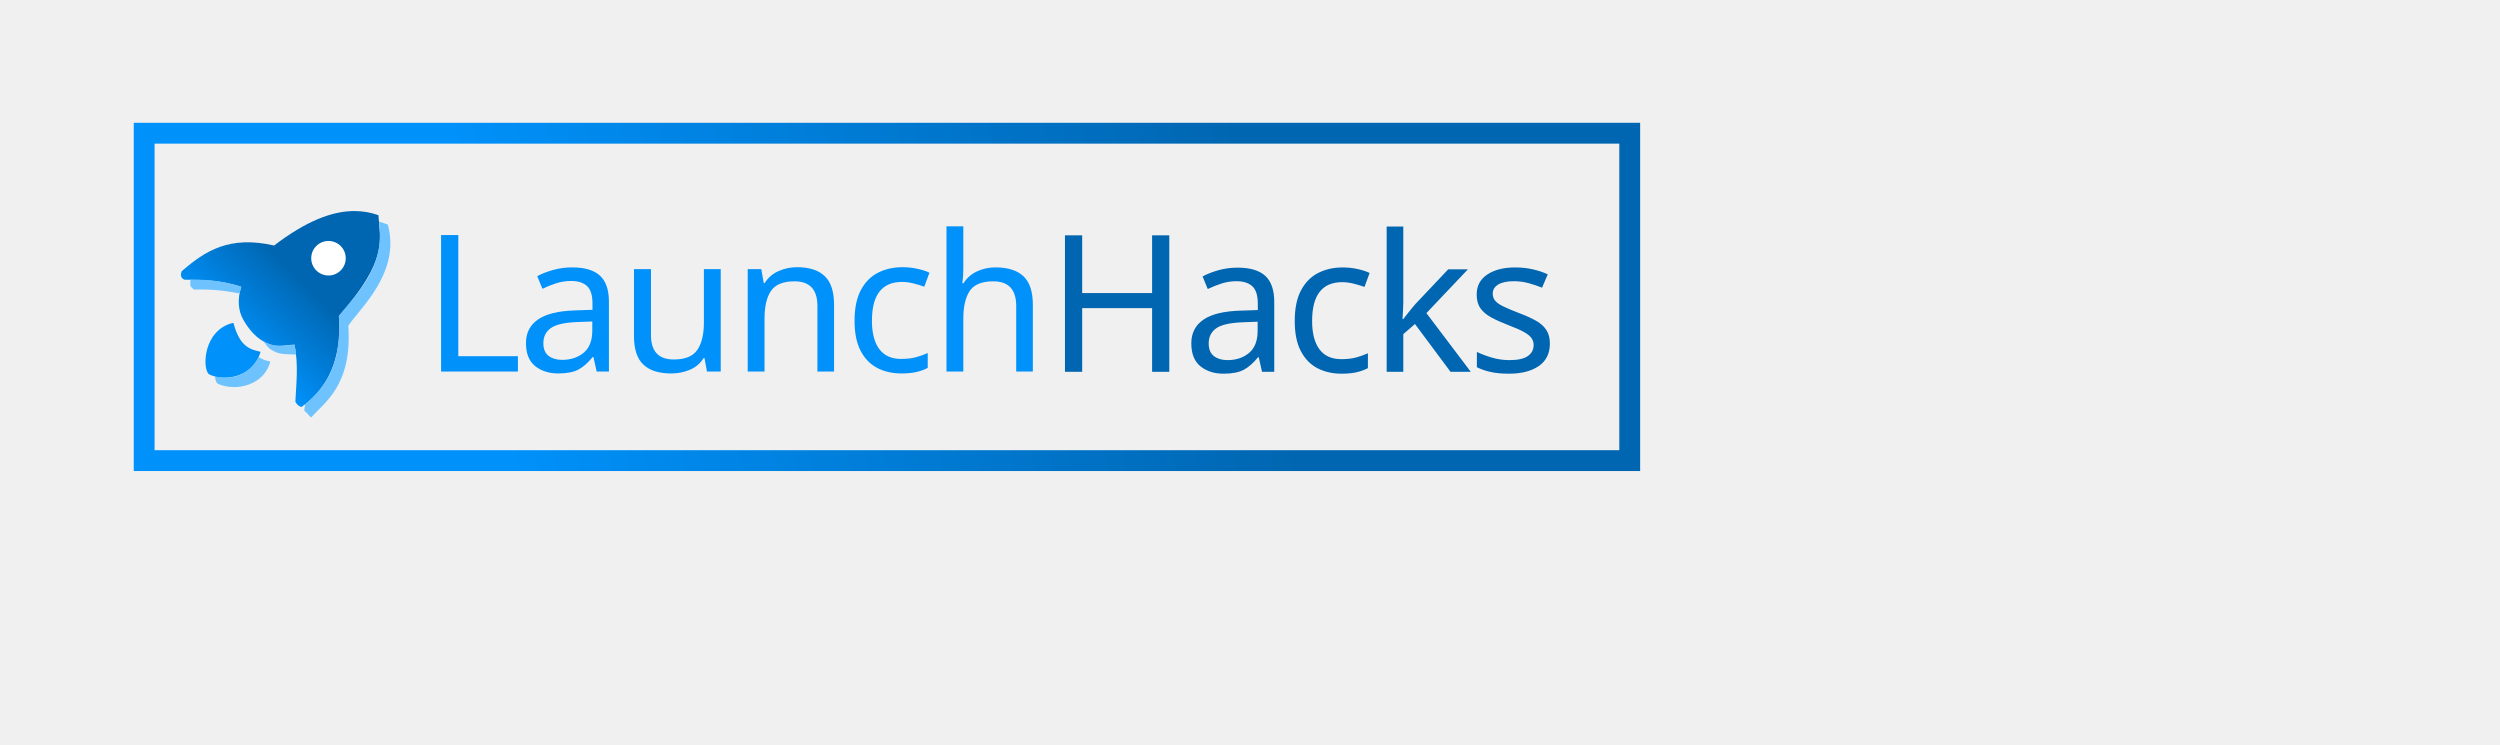
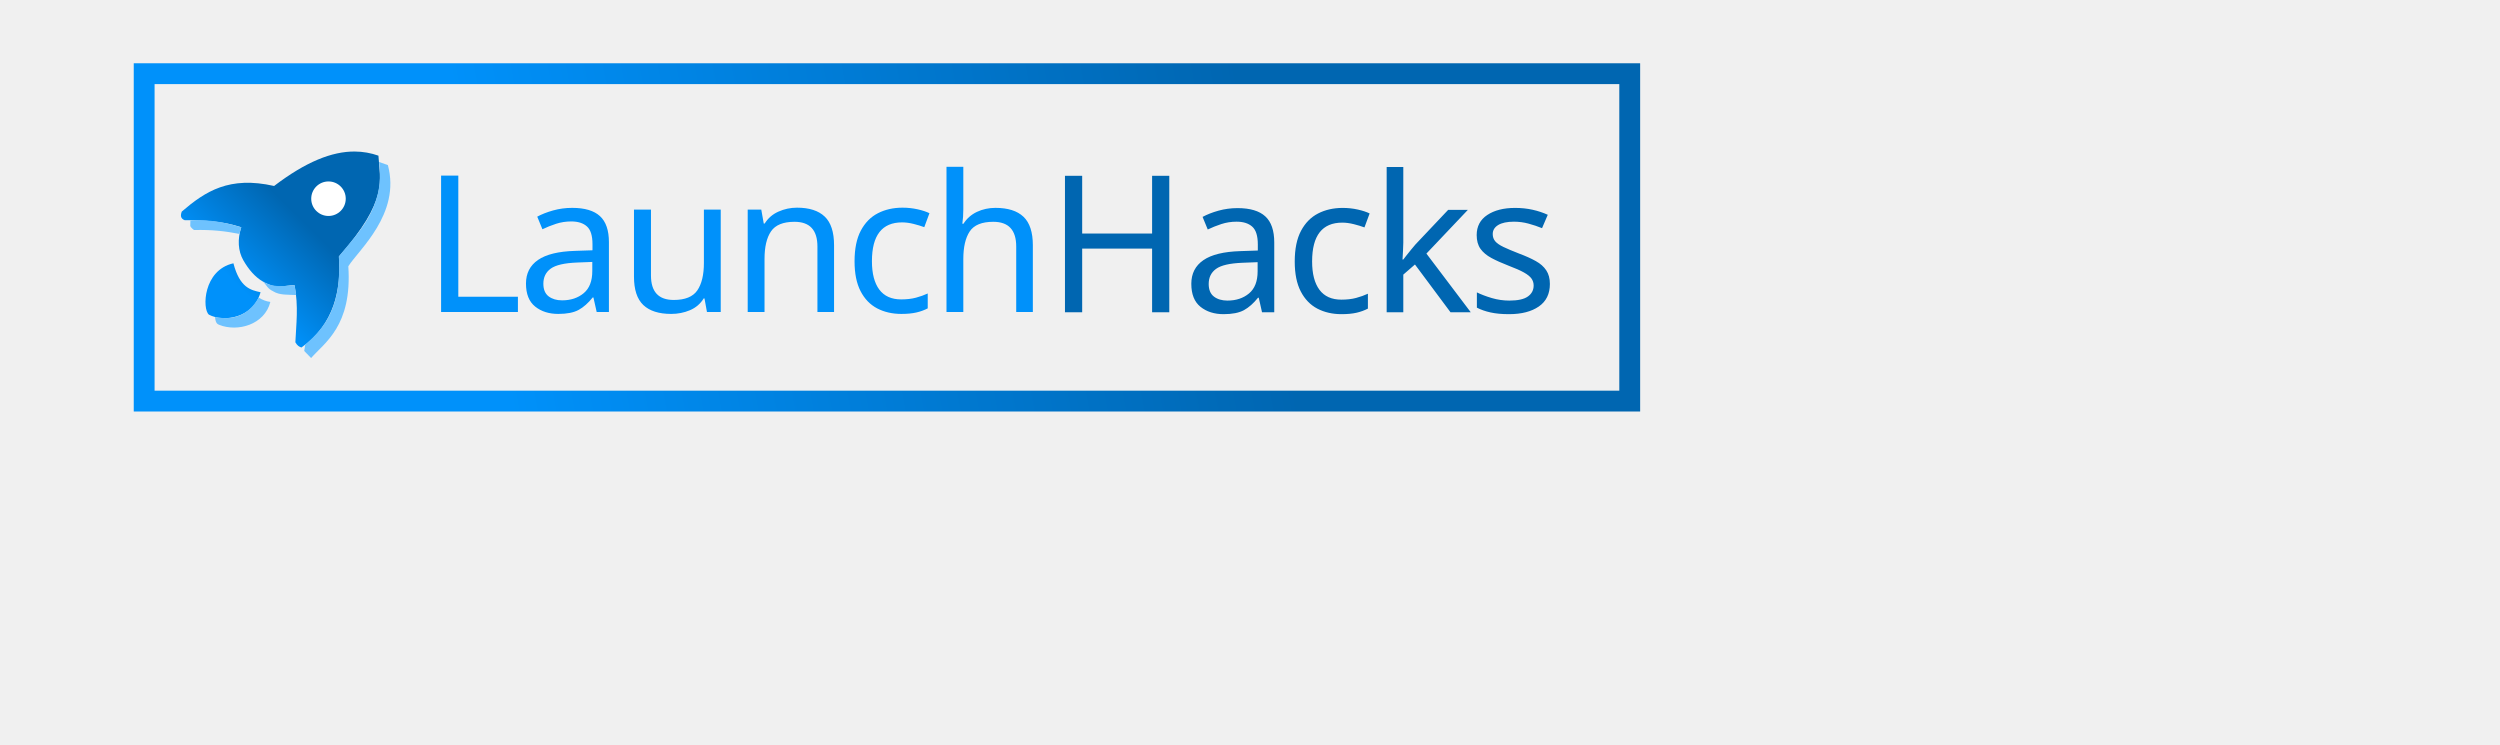
- <svg xmlns="http://www.w3.org/2000/svg" xmlns:xlink="http://www.w3.org/1999/xlink" viewBox="0 0 840 250" version="1.1" id="SJauvf5eQ">
+ <svg xmlns="http://www.w3.org/2000/svg" xmlns:xlink="http://www.w3.org/1999/xlink" viewBox="0 20 840 250" version="1.1" id="SJauvf5eQ">
  <style>@-webkit-keyframes BJD6uwzcxX_Animation{0%{opacity: 0;}59.09%{opacity: 0;}100%{opacity: 1;}}@keyframes BJD6uwzcxX_Animation{0%{opacity: 0;}59.09%{opacity: 0;}100%{opacity: 1;}}@-webkit-keyframes r1HpOwMqx7_Animation{0%{opacity: 0;}31.82%{opacity: 0;}100%{opacity: 1;}}@keyframes r1HpOwMqx7_Animation{0%{opacity: 0;}31.82%{opacity: 0;}100%{opacity: 1;}}@-webkit-keyframes SJNaOwz9gQ_ryTxtf9xQ_Animation{7.58%{-webkit-transform: translate(-25px, 25px);transform: translate(-25px, 25px);}31.82%{-webkit-transform: translate(0px, 0px);transform: translate(0px, 0px);}59.09%{-webkit-transform: translate(0px, 0px);transform: translate(0px, 0px);}100%{-webkit-transform: translate(0px, 0px);transform: translate(0px, 0px);}0%{-webkit-transform: translate(-25px, 25px);transform: translate(-25px, 25px);}}@keyframes SJNaOwz9gQ_ryTxtf9xQ_Animation{7.58%{-webkit-transform: translate(-25px, 25px);transform: translate(-25px, 25px);}31.82%{-webkit-transform: translate(0px, 0px);transform: translate(0px, 0px);}59.09%{-webkit-transform: translate(0px, 0px);transform: translate(0px, 0px);}100%{-webkit-transform: translate(0px, 0px);transform: translate(0px, 0px);}0%{-webkit-transform: translate(-25px, 25px);transform: translate(-25px, 25px);}}@-webkit-keyframes SJNaOwz9gQ_HynxFf9xX_Animation{7.58%{-webkit-transform: scale(0.1, 0.1);transform: scale(0.1, 0.1);}31.82%{-webkit-transform: scale(1.1, 1.1);transform: scale(1.1, 1.1);}59.09%{-webkit-transform: scale(0.64, 0.64);transform: scale(0.64, 0.64);}100%{-webkit-transform: scale(1, 1);transform: scale(1, 1);}0%{-webkit-transform: scale(0.1, 0.1);transform: scale(0.1, 0.1);}}@keyframes SJNaOwz9gQ_HynxFf9xX_Animation{7.58%{-webkit-transform: scale(0.1, 0.1);transform: scale(0.1, 0.1);}31.82%{-webkit-transform: scale(1.1, 1.1);transform: scale(1.1, 1.1);}59.09%{-webkit-transform: scale(0.64, 0.64);transform: scale(0.64, 0.64);}100%{-webkit-transform: scale(1, 1);transform: scale(1, 1);}0%{-webkit-transform: scale(0.1, 0.1);transform: scale(0.1, 0.1);}}@-webkit-keyframes S1Q6uvf5lX_ByDiOGcxX_Animation{0%{-webkit-transform: scale(0, 0);transform: scale(0, 0);}31.82%{-webkit-transform: scale(1.1, 1.1);transform: scale(1.1, 1.1);}59.09%{-webkit-transform: scale(1, 1);transform: scale(1, 1);}100%{-webkit-transform: scale(1, 1);transform: scale(1, 1);}}@keyframes S1Q6uvf5lX_ByDiOGcxX_Animation{0%{-webkit-transform: scale(0, 0);transform: scale(0, 0);}31.82%{-webkit-transform: scale(1.1, 1.1);transform: scale(1.1, 1.1);}59.09%{-webkit-transform: scale(1, 1);transform: scale(1, 1);}100%{-webkit-transform: scale(1, 1);transform: scale(1, 1);}}@-webkit-keyframes ByGT_PMqgm_SyaI_MqxX_Animation{0%{-webkit-transform: scale(0, 0);transform: scale(0, 0);}31.82%{-webkit-transform: scale(1.1, 1.1);transform: scale(1.1, 1.1);}59.09%{-webkit-transform: scale(1, 1);transform: scale(1, 1);}100%{-webkit-transform: scale(1, 1);transform: scale(1, 1);}}@keyframes ByGT_PMqgm_SyaI_MqxX_Animation{0%{-webkit-transform: scale(0, 0);transform: scale(0, 0);}31.82%{-webkit-transform: scale(1.1, 1.1);transform: scale(1.1, 1.1);}59.09%{-webkit-transform: scale(1, 1);transform: scale(1, 1);}100%{-webkit-transform: scale(1, 1);transform: scale(1, 1);}}@-webkit-keyframes S1-TOPfqx7_BJ7iqMceQ_Animation{0%{-webkit-transform: translate(20px, 0px);transform: translate(20px, 0px);}100%{-webkit-transform: translate(20px, 0px);transform: translate(20px, 0px);}}@keyframes S1-TOPfqx7_BJ7iqMceQ_Animation{0%{-webkit-transform: translate(20px, 0px);transform: translate(20px, 0px);}100%{-webkit-transform: translate(20px, 0px);transform: translate(20px, 0px);}}@-webkit-keyframes S1-TOPfqx7_HyUF5M9lX_Animation{0%{-webkit-transform: scale(0.7, 0.7);transform: scale(0.7, 0.7);}100%{-webkit-transform: scale(0.7, 0.7);transform: scale(0.7, 0.7);}}@keyframes S1-TOPfqx7_HyUF5M9lX_Animation{0%{-webkit-transform: scale(0.7, 0.7);transform: scale(0.7, 0.7);}100%{-webkit-transform: scale(0.7, 0.7);transform: scale(0.7, 0.7);}}#SJauvf5eQ *{-webkit-animation-duration: 2.2s;animation-duration: 2.2s;-webkit-animation-timing-function: cubic-bezier(0, 0, 1, 1);animation-timing-function: cubic-bezier(0, 0, 1, 1);}#ByGT_PMqgm{fill: url(#linearGradient4638);fill-opacity: 1;stroke: none;stroke-width: 0.265px;stroke-linecap: butt;stroke-linejoin: miter;stroke-opacity: 1;}#S1Q6uvf5lX{fill: #66bfff;fill-opacity: 0.941;stroke: none;stroke-width: 0.265px;stroke-linecap: butt;stroke-linejoin: miter;stroke-opacity: 1;}#SJNaOwz9gQ{opacity: 1;fill: #ffffff;fill-opacity: 1;stroke: none;stroke-width: 0.265;stroke-opacity: 1;}#r1HpOwMqx7{font-style: normal;font-variant: normal;font-weight: normal;font-stretch: normal;font-size: 97.014px;line-height: 1.25;font-family: 'poiret one';-inkscape-font-specification: 'poiret one';letter-spacing: -2.646px;word-spacing: 0px;fill: #0091fa;fill-opacity: 1;stroke: none;stroke-width: 0.265;-webkit-animation-name: r1HpOwMqx7_Animation;animation-name: r1HpOwMqx7_Animation;-webkit-transform-origin: 50% 50%;transform-origin: 50% 50%;transform-box: fill-box;opacity: 1;}#ByIadwzceX{font-style: normal;font-variant: normal;font-weight: normal;font-stretch: normal;font-size: 91.722px;font-family: quicksand;-inkscape-font-specification: quicksand;letter-spacing: -2.646px;stroke-width: 0.265;fill: #0091fa;fill-opacity: 1;}#BJD6uwzcxX{font-style: normal;font-variant: normal;font-weight: normal;font-stretch: normal;font-size: 97.014px;line-height: 0;font-family: quicksand;-inkscape-font-specification: quicksand;letter-spacing: -2.646px;word-spacing: 0px;fill: #0066b1;fill-opacity: 1;stroke: none;stroke-width: 0.265;-webkit-animation-name: BJD6uwzcxX_Animation;animation-name: BJD6uwzcxX_Animation;-webkit-transform-origin: 50% 50%;transform-origin: 50% 50%;transform-box: fill-box;opacity: 1;}#HyuTdwG9x7{font-style: normal;font-variant: normal;font-weight: normal;font-stretch: normal;font-size: 91.722px;line-height: 0;font-family: quicksand;-inkscape-font-specification: quicksand;letter-spacing: -2.646px;fill: #0066b1;fill-opacity: 1;stroke-width: 0.265;}#S1F6_wM5lX{opacity: 1;fill: none;fill-opacity: 1;stroke: url(#linearGradient867);stroke-width: 10;stroke-miterlimit: 4;stroke-dasharray: none;stroke-opacity: 1;}#H1qauvzqg7{opacity: 1;fill: #ffffff;fill-opacity: 1;stroke: none;stroke-width: 10;stroke-miterlimit: 4;stroke-dasharray: none;stroke-opacity: 1;visibility: hidden;}#S1-TOPfqx7_HyUF5M9lX{-webkit-animation-name: S1-TOPfqx7_HyUF5M9lX_Animation;animation-name: S1-TOPfqx7_HyUF5M9lX_Animation;-webkit-transform-origin: 50% 50%;transform-origin: 50% 50%;transform-box: fill-box;-webkit-transform: scale(0.7, 0.7);transform: scale(0.7, 0.7);}#S1-TOPfqx7_BJ7iqMceQ{-webkit-animation-name: S1-TOPfqx7_BJ7iqMceQ_Animation;animation-name: S1-TOPfqx7_BJ7iqMceQ_Animation;-webkit-transform-origin: 50% 50%;transform-origin: 50% 50%;transform-box: fill-box;-webkit-transform: translate(20px, 0px);transform: translate(20px, 0px);}#ByGT_PMqgm_SyaI_MqxX{-webkit-animation-name: ByGT_PMqgm_SyaI_MqxX_Animation;animation-name: ByGT_PMqgm_SyaI_MqxX_Animation;-webkit-transform-origin: 50% 50%;transform-origin: 50% 50%;transform-box: fill-box;-webkit-transform: scale(1, 1);transform: scale(1, 1);}#S1Q6uvf5lX_ByDiOGcxX{-webkit-animation-name: S1Q6uvf5lX_ByDiOGcxX_Animation;animation-name: S1Q6uvf5lX_ByDiOGcxX_Animation;-webkit-transform-origin: 50% 50%;transform-origin: 50% 50%;transform-box: fill-box;-webkit-transform: scale(1, 1);transform: scale(1, 1);}#SJNaOwz9gQ_HynxFf9xX{-webkit-animation-name: SJNaOwz9gQ_HynxFf9xX_Animation;animation-name: SJNaOwz9gQ_HynxFf9xX_Animation;-webkit-transform-origin: 50% 50%;transform-origin: 50% 50%;transform-box: fill-box;-webkit-transform: scale(1, 1);transform: scale(1, 1);}#SJNaOwz9gQ_ryTxtf9xQ{-webkit-animation-name: SJNaOwz9gQ_ryTxtf9xQ_Animation;animation-name: SJNaOwz9gQ_ryTxtf9xQ_Animation;-webkit-transform-origin: 50% 50%;transform-origin: 50% 50%;transform-box: fill-box;-webkit-transform: translate(0px, 0px);transform: translate(0px, 0px);}#H1qauvzqg7_H1bKDzqg7{-webkit-transform-origin: 50% 50%;transform-origin: 50% 50%;transform-box: fill-box;-webkit-transform: translate(275px, 0px);transform: translate(275px, 0px);}#H1qauvzqg7_Hk8aqG9gQ{-webkit-transform-origin: 50% 50%;transform-origin: 50% 50%;transform-box: fill-box;-webkit-transform: scale(0, 1);transform: scale(0, 1);}</style>
  <defs id="defs2">
    <linearGradient id="linearGradient4636">
      <stop style="stop-color:#0091fa;stop-opacity:1" offset="0" id="stop4632" />
      <stop style="stop-color:#0066b1;stop-opacity:1" offset="1" id="stop4634" />
    </linearGradient>
    <linearGradient xlink:href="#linearGradient4636" id="linearGradient4638" x1="79.519" y1="157.289" x2="110.573" y2="126.132" gradientUnits="userSpaceOnUse" gradientTransform="translate(6.425595,8.693452)" />
    <linearGradient xlink:href="#linearGradient4636" id="linearGradient867" x1="209.042" y1="185.777" x2="575.888" y2="117.929" gradientUnits="userSpaceOnUse" />
  </defs>
  <g id="S1-TOPfqx7_BJ7iqMceQ" data-animator-group="true" data-animator-type="0">
    <g id="S1-TOPfqx7_HyUF5M9lX" data-animator-group="true" data-animator-type="2">
      <g id="S1-TOPfqx7">
        <g id="ByGT_PMqgm_SyaI_MqxX" data-animator-group="true" data-animator-type="2">
          <path d="m 141.72,101.302 c -10.981,-0.062 -23.514,4.945 -38.722,16.537 -21.55,-4.882 -32.988,2.571 -44.318,12.285 -0.67,1.836 -0.678,3.327 1.417,4.157 9.154,-0.087 18.302,0.431 27.147,3.379 -1.867,5.658 -1.611,11.355 1.012,15.898 2.476,4.287 5.525,7.976 9.45,10.206 6.808,3.868 9.71,1.712 15.119,1.701 1.946,10.435 0.766,18.636 0.378,27.404 0.921,1.648 1.887,2.186 2.929,2.504 15.835,-11.116 19.135,-28.14 17.954,-43.703 24.029,-27.173 19.615,-36.538 18.993,-48.381 -3.619,-1.277 -7.388,-1.962 -11.36,-1.985 z m -58.255,53.651 c -14.537,3.251 -15.032,21.968 -11.759,24.656 7.078,3.774 21.297,1.677 24.789,-10.757 -4.647,-1.046 -9.946,-2.068 -13.03,-13.898 z" id="ByGT_PMqgm" />
        </g>
        <g id="S1Q6uvf5lX_ByDiOGcxX" data-animator-group="true" data-animator-type="2">
          <path d="m 153.364,106.311 c 3.262,22.517 -11.725,35.592 -19.277,45.357 1.355,24.042 -6.459,33.889 -16.159,42.333 l -0.472,3.024 3.307,3.402 c 6.414,-7.368 19.773,-15.35 17.859,-44.034 4.819,-7.78 25.285,-25.078 18.993,-48.57 z m -86.788,27.936 c -1.22,0.001 -2.472,0.041 -3.756,0.127 l -0.067,2.539 c 0.062,0.87 1.805,2.072 1.805,2.072 8.609,-0.21 15.054,0.544 21.782,1.871 l 0.905,-3.195 c -5.189,-1.534 -12.132,-3.422 -20.669,-3.413 z m 31.123,29.46 c 1.567,1.595 2.037,3.372 4.944,4.744 2.923,1.856 7.088,1.538 10.958,1.737 l -0.775,-4.724 c -6.647,0.67 -11.312,0.874 -15.128,-1.758 z m -2.082,7.699 c -7.359,12.691 -18.254,9.585 -20.966,9.366 0.23,2.764 1.03,3.339 1.89,3.685 8.93,3.634 21.917,-0.045 24.663,-10.961 -1.951,-0.251 -3.813,-0.949 -5.587,-2.09 z" id="S1Q6uvf5lX" />
        </g>
        <g id="SJNaOwz9gQ_ryTxtf9xQ" data-animator-group="true" data-animator-type="0">
          <g id="SJNaOwz9gQ_HynxFf9xX" data-animator-group="true" data-animator-type="2">
            <circle id="SJNaOwz9gQ" cx="129.102" cy="123.95" r="8.285" />
          </g>
        </g>
        <text xml:space="preserve" x="174.26" y="178.332" id="r1HpOwMqx7">
          <tspan id="ByIadwzceX" x="174.26" y="178.332">Launch</tspan>
        </text>
        <text xml:space="preserve" x="473.719" y="178.451" id="BJD6uwzcxX">
          <tspan id="HyuTdwG9x7" x="473.719" y="178.451">Hacks</tspan>
        </text>
        <rect id="S1F6_wM5lX" width="713.075" height="157.154" x="40.625" y="63.941" />
        <rect id="H1qauvzqg7" width="559.128" height="103.701" x="175.329" y="93.875" />
      </g>
    </g>
  </g>
</svg>
